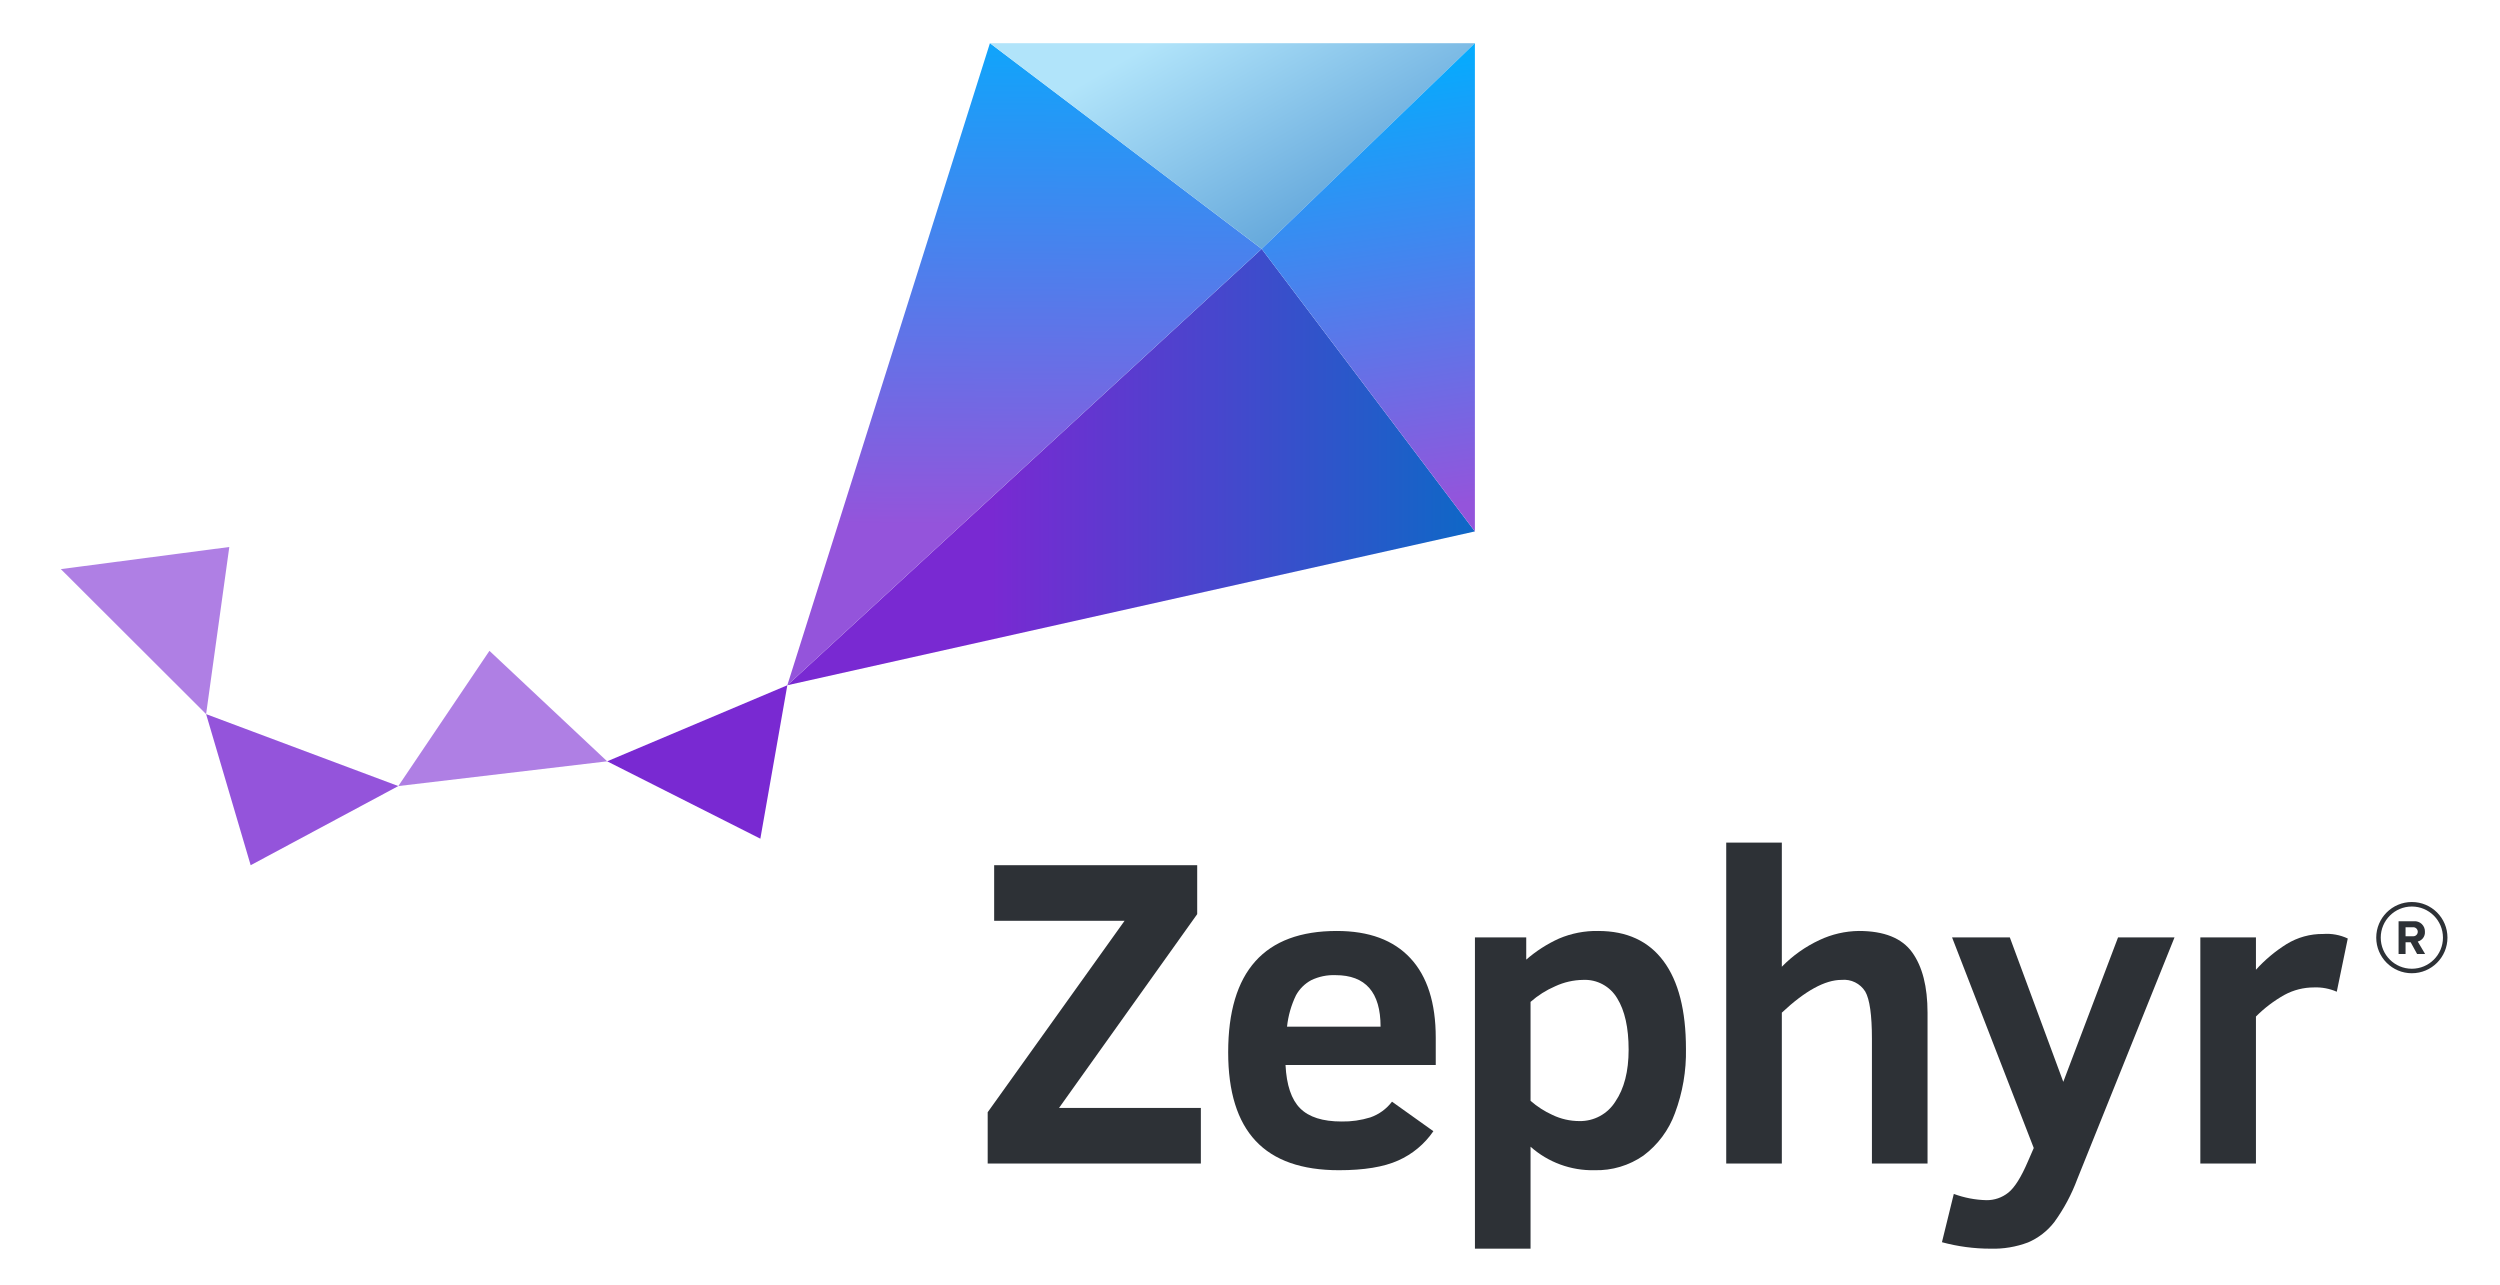
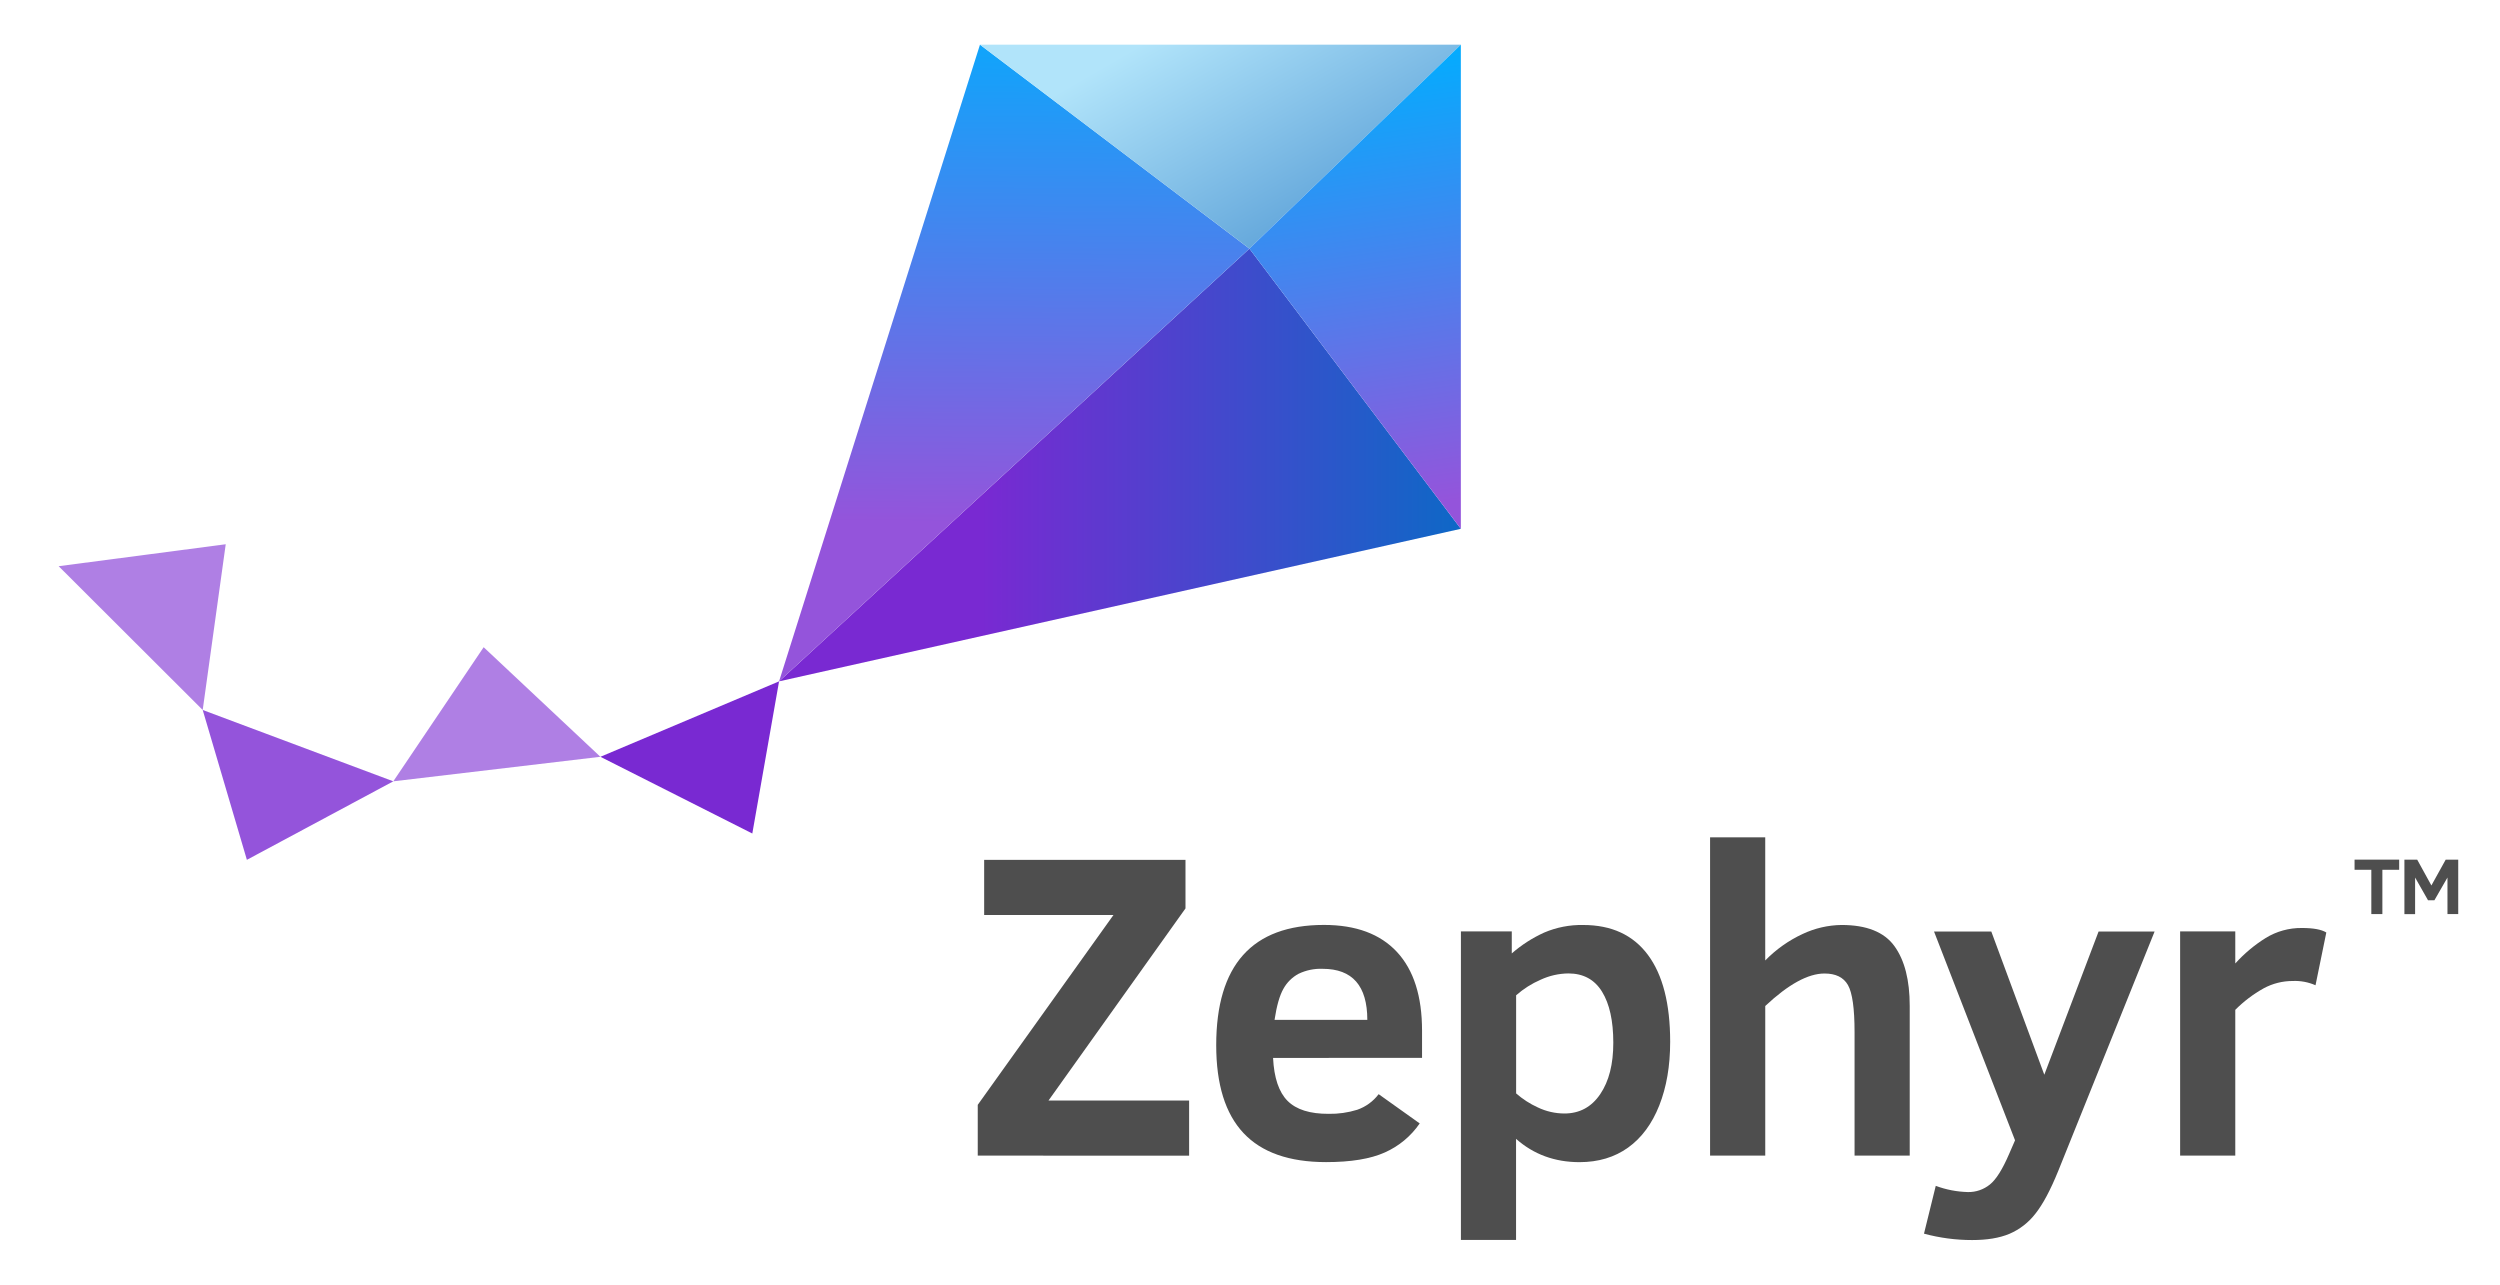
- <svg xmlns="http://www.w3.org/2000/svg" xmlns:xlink="http://www.w3.org/1999/xlink" viewBox="0 0 360 185" version="1.1" id="svg55" width="360" height="185">
-   <defs id="defs20">
-     <style id="style2">.cls-1{fill:#7929d2;}.cls-2{fill:#9454db;}.cls-3{fill:#af7fe4;}.cls-4{fill:url(#linear-gradient);}.cls-5{fill:url(#linear-gradient-2);}.cls-6{fill:url(#linear-gradient-3);}.cls-7{fill:url(#linear-gradient-4);}.cls-8{fill:#2d3136;}</style>
-     <linearGradient id="linear-gradient" x1="173.227" y1="83.041" x2="269.621" y2="83.041" gradientUnits="userSpaceOnUse">
+ <svg xmlns="http://www.w3.org/2000/svg" xmlns:xlink="http://www.w3.org/1999/xlink" id="Layer_1" data-name="Layer 1" viewBox="0 0 360 185" version="1.1" width="360" height="185">
+   <defs id="defs17">
+     <style id="style4">
+       .cls-1 {fill:#7929d2;}.cls-2{fill:#9454db;}.cls-3{fill:#af7fe4;}.cls-4{fill:url(#linear-gradient);}.cls-5{fill:url(#linear-gradient-2);}.cls-6{fill:url(#linear-gradient-3);}.cls-7{fill:url(#linear-gradient-4);}
+     </style>
+     <linearGradient id="linear-gradient" x1="410.04" y1="186.76" x2="650.37" y2="186.76" gradientUnits="userSpaceOnUse">
      <stop offset="0" stop-color="#7929d2" id="stop4" />
      <stop offset="1" stop-color="#0070c5" id="stop6" />
    </linearGradient>
-     <linearGradient id="linear-gradient-2" x1="179.787" y1="-1.879" x2="178.98" y2="93.408" gradientUnits="userSpaceOnUse">
+     <linearGradient id="linear-gradient-2" x1="426.4" y1="-24.95" x2="424.39" y2="212.61" gradientUnits="userSpaceOnUse">
      <stop offset="0" stop-color="#00aeff" id="stop9" />
      <stop offset="1" stop-color="#9454db" id="stop11" />
    </linearGradient>
-     <linearGradient id="linear-gradient-3" x1="232.845" y1="37.632" x2="212.266" y2="1.987" gradientUnits="userSpaceOnUse">
+     <linearGradient id="linear-gradient-3" x1="558.68" y1="73.55" x2="507.37" y2="-15.32" gradientUnits="userSpaceOnUse">
      <stop offset="0" stop-color="#66a9dc" id="stop14" />
      <stop offset="1" stop-color="#b1e4fa" id="stop16" />
    </linearGradient>
-     <linearGradient id="linear-gradient-4" x1="237.423" y1="9.703" x2="249.116" y2="90.577" xlink:href="#linear-gradient-2" />
-     <linearGradient xlink:href="#linear-gradient-2" id="linearGradient884" gradientUnits="userSpaceOnUse" x1="179.787" y1="-1.879" x2="178.98" y2="93.408" />
+     <linearGradient id="linear-gradient-4" x1="570.09" y1="3.92" x2="599.24" y2="205.55" xlink:href="#linear-gradient-2" />
+     <linearGradient xlink:href="#linear-gradient-2" id="linearGradient866" gradientUnits="userSpaceOnUse" x1="426.4" y1="-24.95" x2="424.39" y2="212.61" />
  </defs>
-   <g id="Colored_Positive" data-name="Colored Positive" transform="matrix(0.8148057,0,0,0.8148057,1.622117,-0.4062265)">
-     <polygon class="cls-1" points="105.31,135.046 132.385,148.72 137.154,121.601 " id="polygon22" />
-     <polygon class="cls-2" points="34.434,126.703 42.309,153.408 68.401,139.419 " id="polygon24" />
-     <polygon class="cls-3" points="105.31,135.046 68.401,139.419 84.508,115.518 " id="polygon26" />
-     <polygon class="cls-3" points="34.434,126.703 8.759,101.076 38.535,97.167 " id="polygon28" />
-     <polygon class="cls-4" points="220.982,44.482 258.666,94.416 137.154,121.601 " id="polygon30" style="fill:url(#linear-gradient)" />
-     <polygon class="cls-5" points="172.959,8.13 220.982,44.482 137.154,121.601 " id="polygon32" style="fill:url(#linearGradient884)" />
-     <polygon class="cls-6" points="258.666,8.13 220.982,44.482 172.959,8.13 " id="polygon34" style="fill:url(#linear-gradient-3)" />
-     <polygon class="cls-7" points="258.666,8.13 220.982,44.482 258.666,94.416 " id="polygon36" style="fill:url(#linear-gradient-4)" />
-     <path class="cls-8" d="m 172.562,206.128 v -9.066 l 24.189,-33.827 h -23.046 v -9.828 h 35.884 v 8.647 l -24.418,34.246 h 25.065 v 9.828 z" id="path38" />
-     <path class="cls-8" d="m 225.198,188.72 q 0.266,5.334 2.59,7.657 2.323,2.324 7.314,2.324 a 16.217,16.217 0 0 0 5.085,-0.724 8.147,8.147 0 0 0 3.828,-2.781 l 7.314,5.219 a 14.797,14.797 0 0 1 -6.228,5.181 q -3.828,1.714 -10.457,1.714 -9.867,0 -14.723,-5.181 -4.857,-5.18 -4.857,-15.656 0,-21.446 19.199,-21.446 8.532,0 13.009,4.819 4.475,4.819 4.476,14.037 v 4.838 z m 16.799,-6.781 q 0,-9.104 -7.961,-9.104 a 9.102,9.102 0 0 0 -4.304,0.895 6.692,6.692 0 0 0 -2.686,2.667 16.818,16.818 0 0 0 -1.581,5.543 z" id="path40" />
-     <path class="cls-8" d="m 295.968,185.863 a 30.727,30.727 0 0 1 -1.943,11.352 16.29,16.29 0 0 1 -5.562,7.504 14.465,14.465 0 0 1 -8.647,2.59 16.466,16.466 0 0 1 -11.314,-4.152 V 221.175 h -9.828 v -55.006 h 9.066 v 3.924 a 23.592,23.592 0 0 1 5.771,-3.714 16.897,16.897 0 0 1 6.952,-1.352 q 7.58,0 11.542,5.333 3.961,5.334 3.962,15.504 z m -10.133,0.152 q 0,-5.828 -2.019,-9.085 a 6.626,6.626 0 0 0 -6.019,-3.257 12.125,12.125 0 0 0 -4.933,1.124 16.514,16.514 0 0 0 -4.362,2.762 v 17.485 a 15.713,15.713 0 0 0 3.866,2.495 11.008,11.008 0 0 0 4.743,1.086 7.33,7.33 0 0 0 6.381,-3.447 q 2.343,-3.447 2.343,-9.161 z" id="path42" />
-     <path class="cls-8" d="M 328.834,206.128 V 184.111 q 0,-6.323 -1.181,-8.38 a 4.419,4.419 0 0 0 -4.19,-2.057 q -4.382,0 -10.552,5.79 v 26.665 h -9.828 V 149.408 h 9.828 v 21.942 a 22.631,22.631 0 0 1 6.666,-4.724 16.771,16.771 0 0 1 6.933,-1.6 q 6.703,0 9.428,3.771 2.723,3.771 2.724,10.666 v 26.665 z" id="path44" />
-     <path class="cls-8" d="m 343.302,211.499 a 17.847,17.847 0 0 0 5.752,1.105 6.064,6.064 0 0 0 3.885,-1.333 q 1.675,-1.334 3.466,-5.523 l 1.029,-2.362 -14.437,-37.217 h 10.209 l 9.447,25.522 9.676,-25.522 h 9.98 L 365.13,208.871 a 31.828,31.828 0 0 1 -4.076,7.619 11.664,11.664 0 0 1 -4.628,3.581 17.356,17.356 0 0 1 -6.647,1.105 32.711,32.711 0 0 1 -8.571,-1.143 z" id="path46" />
-     <path class="cls-8" d="m 410.985,175.768 a 9.086,9.086 0 0 0 -4.038,-0.762 10.867,10.867 0 0 0 -5.2,1.314 22.916,22.916 0 0 0 -5.047,3.828 v 25.979 h -9.828 v -39.959 h 9.828 v 5.714 a 25.656,25.656 0 0 1 5.409,-4.533 12.063,12.063 0 0 1 6.476,-1.79 8.698,8.698 0 0 1 4.343,0.8 z" id="path48" />
-     <path class="cls-8" d="m 424.046,167.027 h -0.904 v 2.077 h -1.234 v -5.796 h 2.711 a 1.805,1.805 0 0 1 1.946,1.868 1.663,1.663 0 0 1 -1.269,1.72 l 1.304,2.207 h -1.417 z m 0.391,-2.659 h -1.295 v 1.599 h 1.295 a 0.802,0.802 0 1 0 0,-1.599 z" id="path50" />
-     <path class="cls-8" d="m 424.254,172.499 a 6.294,6.294 0 1 1 6.294,-6.294 6.301,6.301 0 0 1 -6.294,6.294 z m 0,-11.791 a 5.498,5.498 0 1 0 5.498,5.497 5.504,5.504 0 0 0 -5.498,-5.497 z" id="path52" />
+   <g id="g53" transform="matrix(0.6481567,0,0,0.6481567,-175.2718,-85.7431)">
+     <polygon class="cls-1" points="320.11,282.9 240.72,316.42 308.22,350.51 " id="polygon24" style="fill:#7929d2" transform="matrix(0.5,0,0,0.5,283.445,142.2125)" />
+     <polygon class="cls-2" points="148.7,327.32 64.01,295.62 83.64,362.2 " id="polygon26" style="fill:#9454db" transform="matrix(0.5,0,0,0.5,283.445,142.2125)" />
+     <polygon class="cls-3" points="188.85,267.73 240.72,316.42 148.7,327.32 " id="polygon28" style="fill:#af7fe4" transform="matrix(0.5,0,0,0.5,283.445,142.2125)" />
+     <polygon class="cls-3" points="74.24,221.98 64.01,295.62 0,231.73 " id="polygon30" style="fill:#af7fe4" transform="matrix(0.5,0,0,0.5,283.445,142.2125)" />
+     <polygon class="cls-4" points="320.11,282.9 529.1,90.63 623.05,215.12 " id="polygon32" style="fill:url(#linear-gradient)" transform="matrix(0.5,0,0,0.5,283.445,142.2125)" />
+     <polygon class="cls-5" points="320.11,282.9 409.38,0 529.1,90.63 " id="polygon34" style="fill:url(#linearGradient866)" transform="matrix(0.5,0,0,0.5,283.445,142.2125)" />
+     <polygon class="cls-6" points="409.38,0 623.05,0 529.1,90.63 " id="polygon36" style="fill:url(#linear-gradient-3)" transform="matrix(0.5,0,0,0.5,283.445,142.2125)" />
+     <polygon class="cls-7" points="623.05,215.12 623.05,0 529.1,90.63 " id="polygon38" style="fill:url(#linear-gradient-4)" transform="matrix(0.5,0,0,0.5,283.445,142.2125)" />
+     <g id="g2518" style="fill:#4e4e4e;fill-opacity:1;stroke:none;stroke-opacity:0.263;stroke-width:2.314;stroke-miterlimit:4;stroke-dasharray:none;stroke-linejoin:round;stroke-linecap:round">
+       <path class="name-title" d="m 799.705,325.527 v 9.84 h -2.455 v -9.84 h -3.725 v -2.255 h 9.91 v 2.255 z" id="path40" style="stroke-width:2.314;fill:#4e4e4e;fill-opacity:1;stroke:none;stroke-opacity:0.263;stroke-miterlimit:4;stroke-dasharray:none;stroke-linejoin:round;stroke-linecap:round" />
+       <path class="name-title" d="m 814.165,335.367 v -8.12 l -2.9,5.05 h -1.42 l -2.87,-5.05 v 8.125 H 804.6 v -12.1 h 2.84 l 3.155,5.74 3.18,-5.74 h 2.78 v 12.095 z" id="path42" style="stroke-width:2.314;fill:#4e4e4e;fill-opacity:1;stroke:none;stroke-opacity:0.263;stroke-miterlimit:4;stroke-dasharray:none;stroke-linejoin:round;stroke-linecap:round" />
+       <path class="name-title" d="m 487.64,389.027 v -11.28 l 30.15,-42.17 h -28.725 v -12.25 h 44.73 v 10.78 l -30.44,42.69 H 534.6 v 12.25 z" id="path44" style="stroke-width:2.314;fill:#4e4e4e;fill-opacity:1;stroke:none;stroke-opacity:0.263;stroke-miterlimit:4;stroke-dasharray:none;stroke-linejoin:round;stroke-linecap:round" />
+       <path class="name-title" d="m 553.25,367.327 q 0.33,6.645 3.225,9.545 2.895,2.9 9.125,2.875 a 20.27,20.27 0 0 0 6.34,-0.9 10.135,10.135 0 0 0 4.77,-3.47 l 9.12,6.5 a 18.465,18.465 0 0 1 -7.765,6.455 q -4.77,2.14 -13.035,2.14 -12.3,0 -18.355,-6.46 -6.055,-6.46 -6.055,-19.5 0,-26.735 23.935,-26.735 10.635,0 16.215,6 5.58,6 5.58,17.5 v 6.03 z m 20.94,-8.455 q 0,-11.345 -9.925,-11.345 a 11.32,11.32 0 0 0 -5.365,1.115 8.335,8.335 0 0 0 -3.35,3.325 q -1.26,2.205 -1.97,6.905 z" id="path46" style="stroke-width:2.314;fill:#4e4e4e;fill-opacity:1;stroke:none;stroke-opacity:0.263;stroke-miterlimit:4;stroke-dasharray:none;stroke-linejoin:round;stroke-linecap:round" />
+       <path class="name-title" d="m 641.475,363.747 q 0,8.025 -2.425,14.15 -2.425,6.125 -6.93,9.355 -4.5,3.225 -10.78,3.23 -8.265,0 -14.105,-5.18 v 22.46 h -12.25 v -68.545 h 11.3 v 4.89 a 29.415,29.415 0 0 1 7.195,-4.63 21.03,21.03 0 0 1 8.665,-1.685 q 9.45,0 14.39,6.645 4.94,6.645 4.94,19.31 z m -12.635,0.19 q 0,-7.265 -2.5,-11.325 -2.5,-4.06 -7.5,-4.06 a 15.07,15.07 0 0 0 -6.145,1.4 20.58,20.58 0 0 0 -5.445,3.46 v 21.795 a 19.645,19.645 0 0 0 4.82,3.115 13.75,13.75 0 0 0 5.91,1.35 q 5.04,0 7.955,-4.295 2.915,-4.295 2.905,-11.42 z" id="path48" style="stroke-width:2.314;fill:#4e4e4e;fill-opacity:1;stroke:none;stroke-opacity:0.263;stroke-miterlimit:4;stroke-dasharray:none;stroke-linejoin:round;stroke-linecap:round" />
+       <path class="name-title" d="m 682.44,389.027 v -27.445 q 0,-7.88 -1.47,-10.45 -1.47,-2.57 -5.22,-2.56 -5.46,0 -13.15,7.215 v 33.24 h -12.26 v -70.705 h 12.255 v 27.35 a 28.195,28.195 0 0 1 8.31,-5.885 20.905,20.905 0 0 1 8.64,-2 q 8.355,0 11.755,4.7 3.4,4.7 3.395,13.295 v 33.24 z" id="path50" style="stroke-width:2.314;fill:#4e4e4e;fill-opacity:1;stroke:none;stroke-opacity:0.263;stroke-miterlimit:4;stroke-dasharray:none;stroke-linejoin:round;stroke-linecap:round" />
+       <path class="name-title" d="m 700.48,395.747 a 22.165,22.165 0 0 0 7.17,1.38 7.535,7.535 0 0 0 4.84,-1.665 q 2.09,-1.66 4.325,-6.885 l 1.28,-2.945 -18,-46.39 h 12.725 l 11.775,31.815 12.06,-31.815 H 749.1 l -21.415,53.205 q -2.61,6.415 -5.08,9.5 a 14.5,14.5 0 0 1 -5.77,4.465 q -3.3,1.38 -8.285,1.375 a 40.765,40.765 0 0 1 -10.685,-1.42 z" id="path52" style="stroke-width:2.314;fill:#4e4e4e;fill-opacity:1;stroke:none;stroke-opacity:0.263;stroke-miterlimit:4;stroke-dasharray:none;stroke-linejoin:round;stroke-linecap:round" />
+       <path class="name-title" d="m 784.85,351.182 a 11.295,11.295 0 0 0 -5.035,-0.95 13.5,13.5 0 0 0 -6.5,1.64 28.46,28.46 0 0 0 -6.29,4.77 v 32.385 H 754.77 v -49.81 h 12.255 v 7.12 a 31.93,31.93 0 0 1 6.74,-5.65 15.06,15.06 0 0 1 8.075,-2.23 q 3.795,0 5.41,1 z" id="path54" style="stroke-width:2.314;fill:#4e4e4e;fill-opacity:1;stroke:none;stroke-opacity:0.263;stroke-miterlimit:4;stroke-dasharray:none;stroke-linejoin:round;stroke-linecap:round" />
+     </g>
  </g>
</svg>
